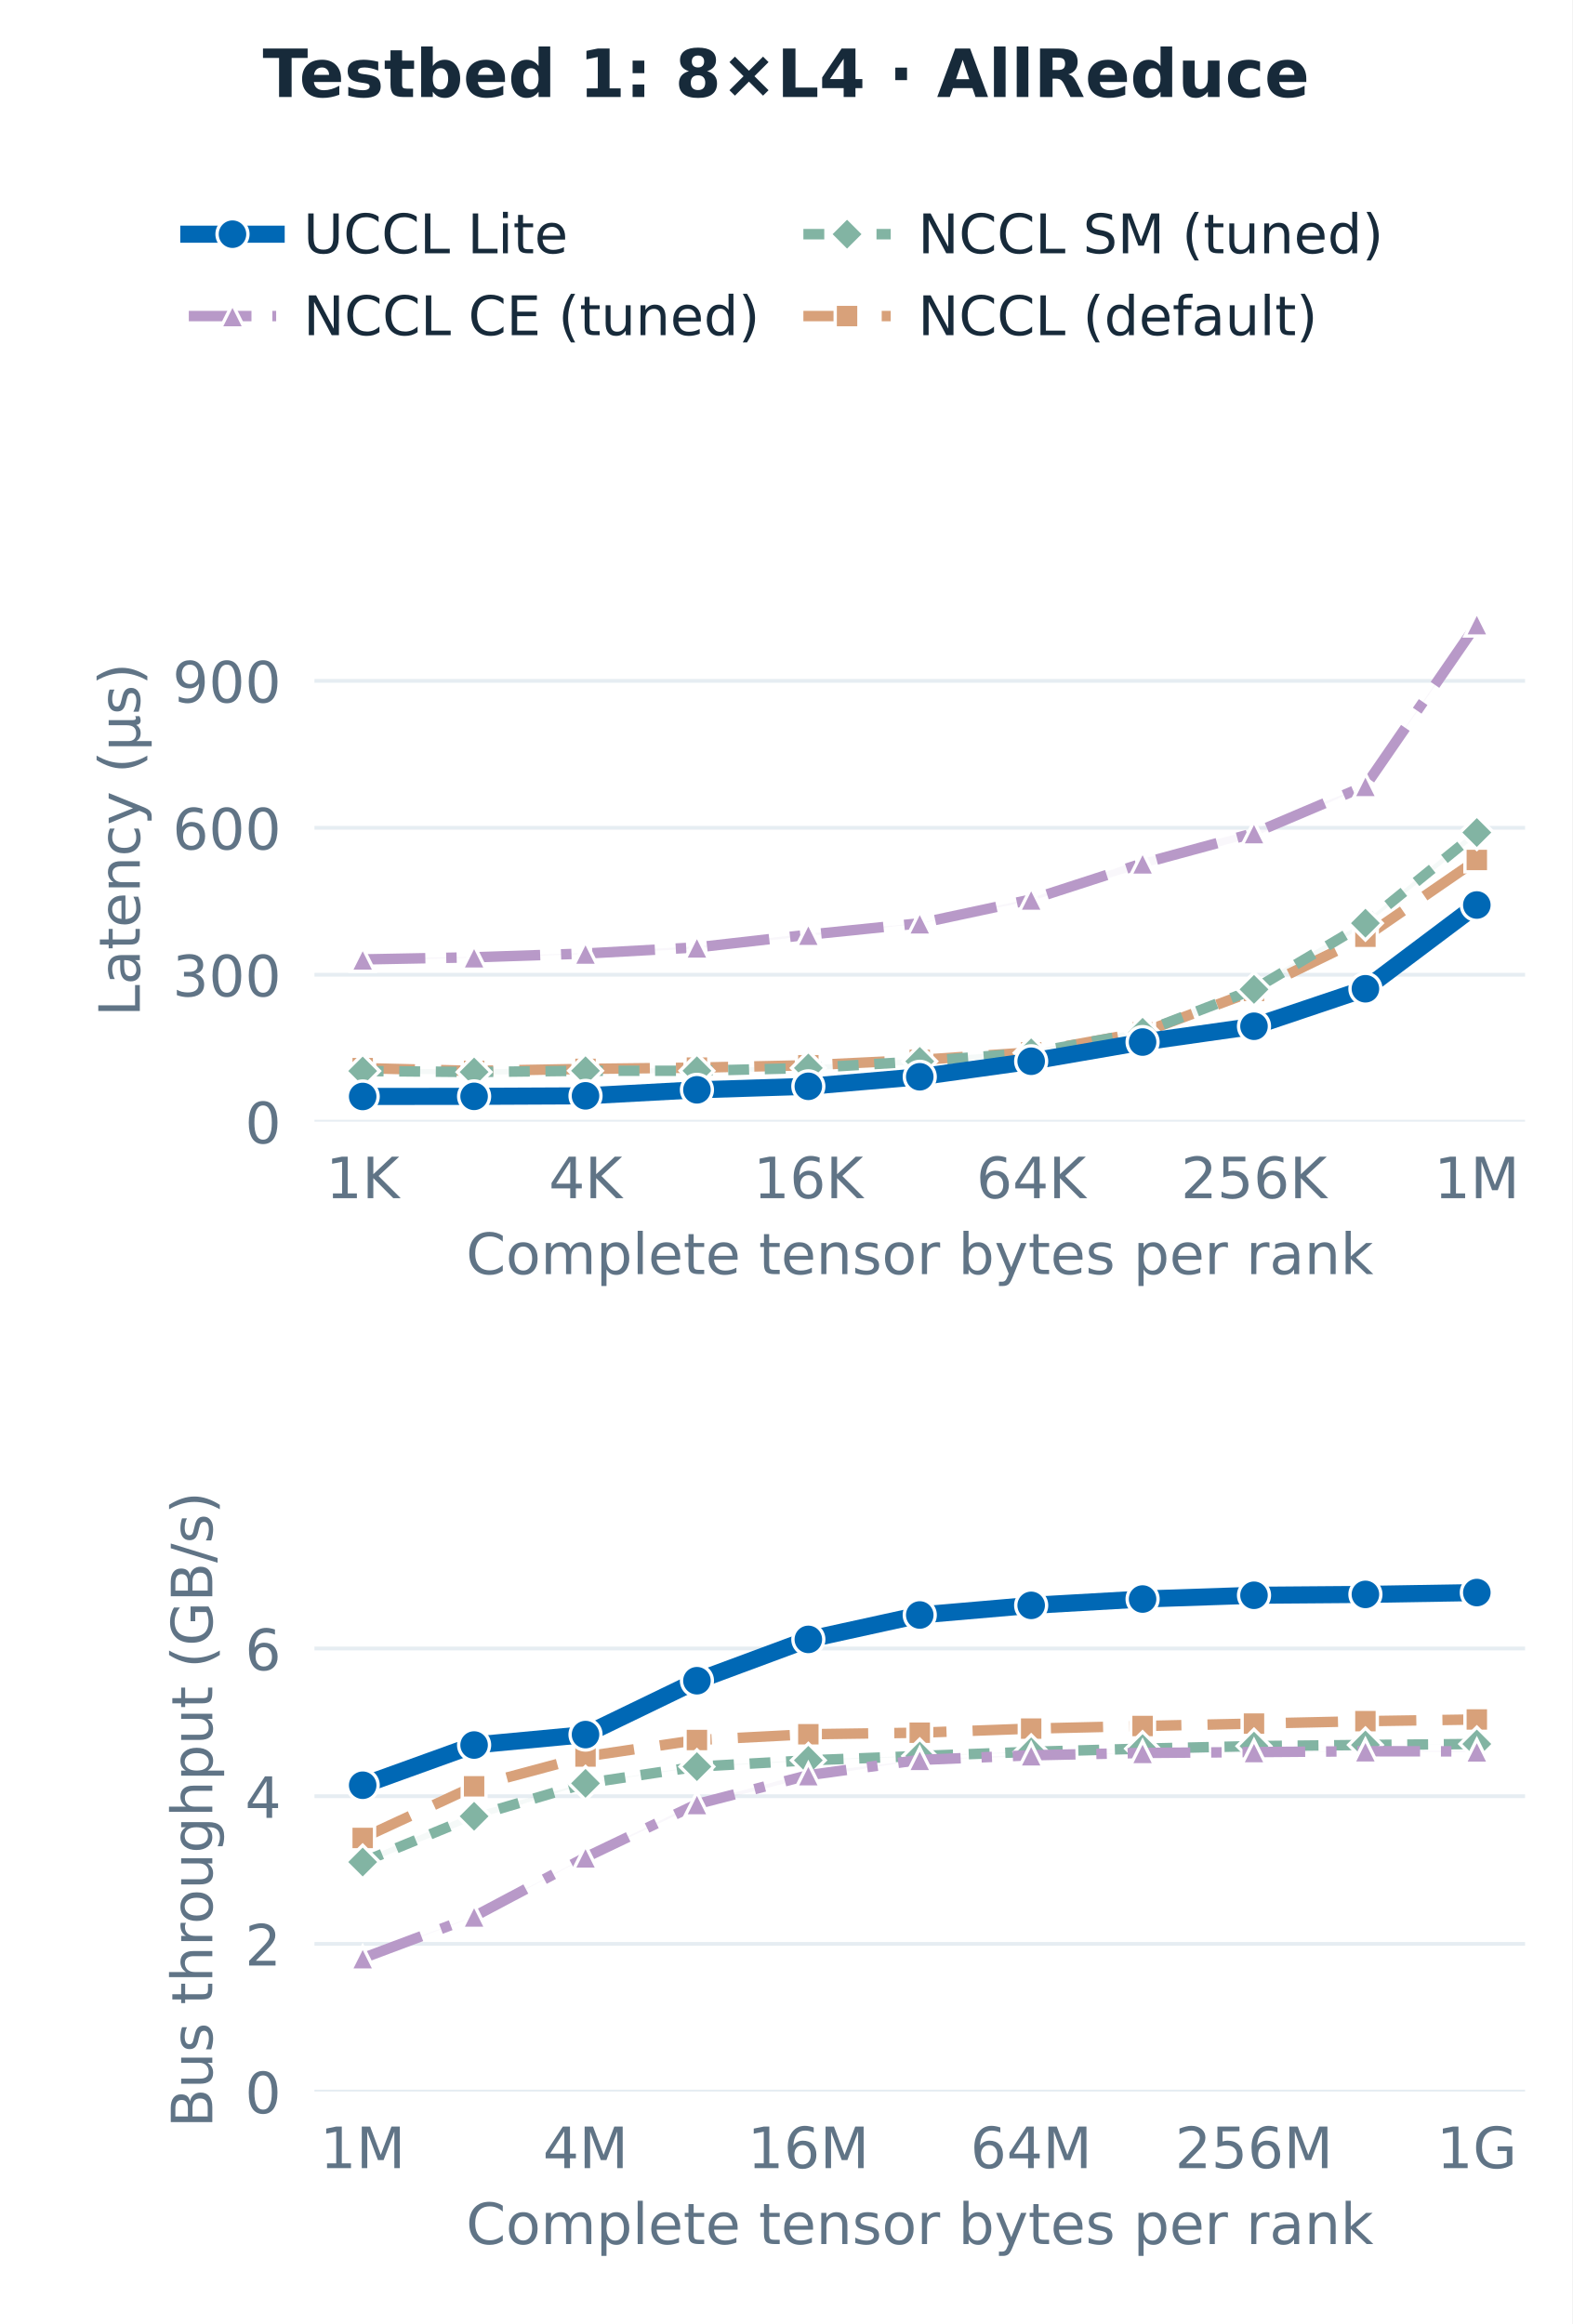
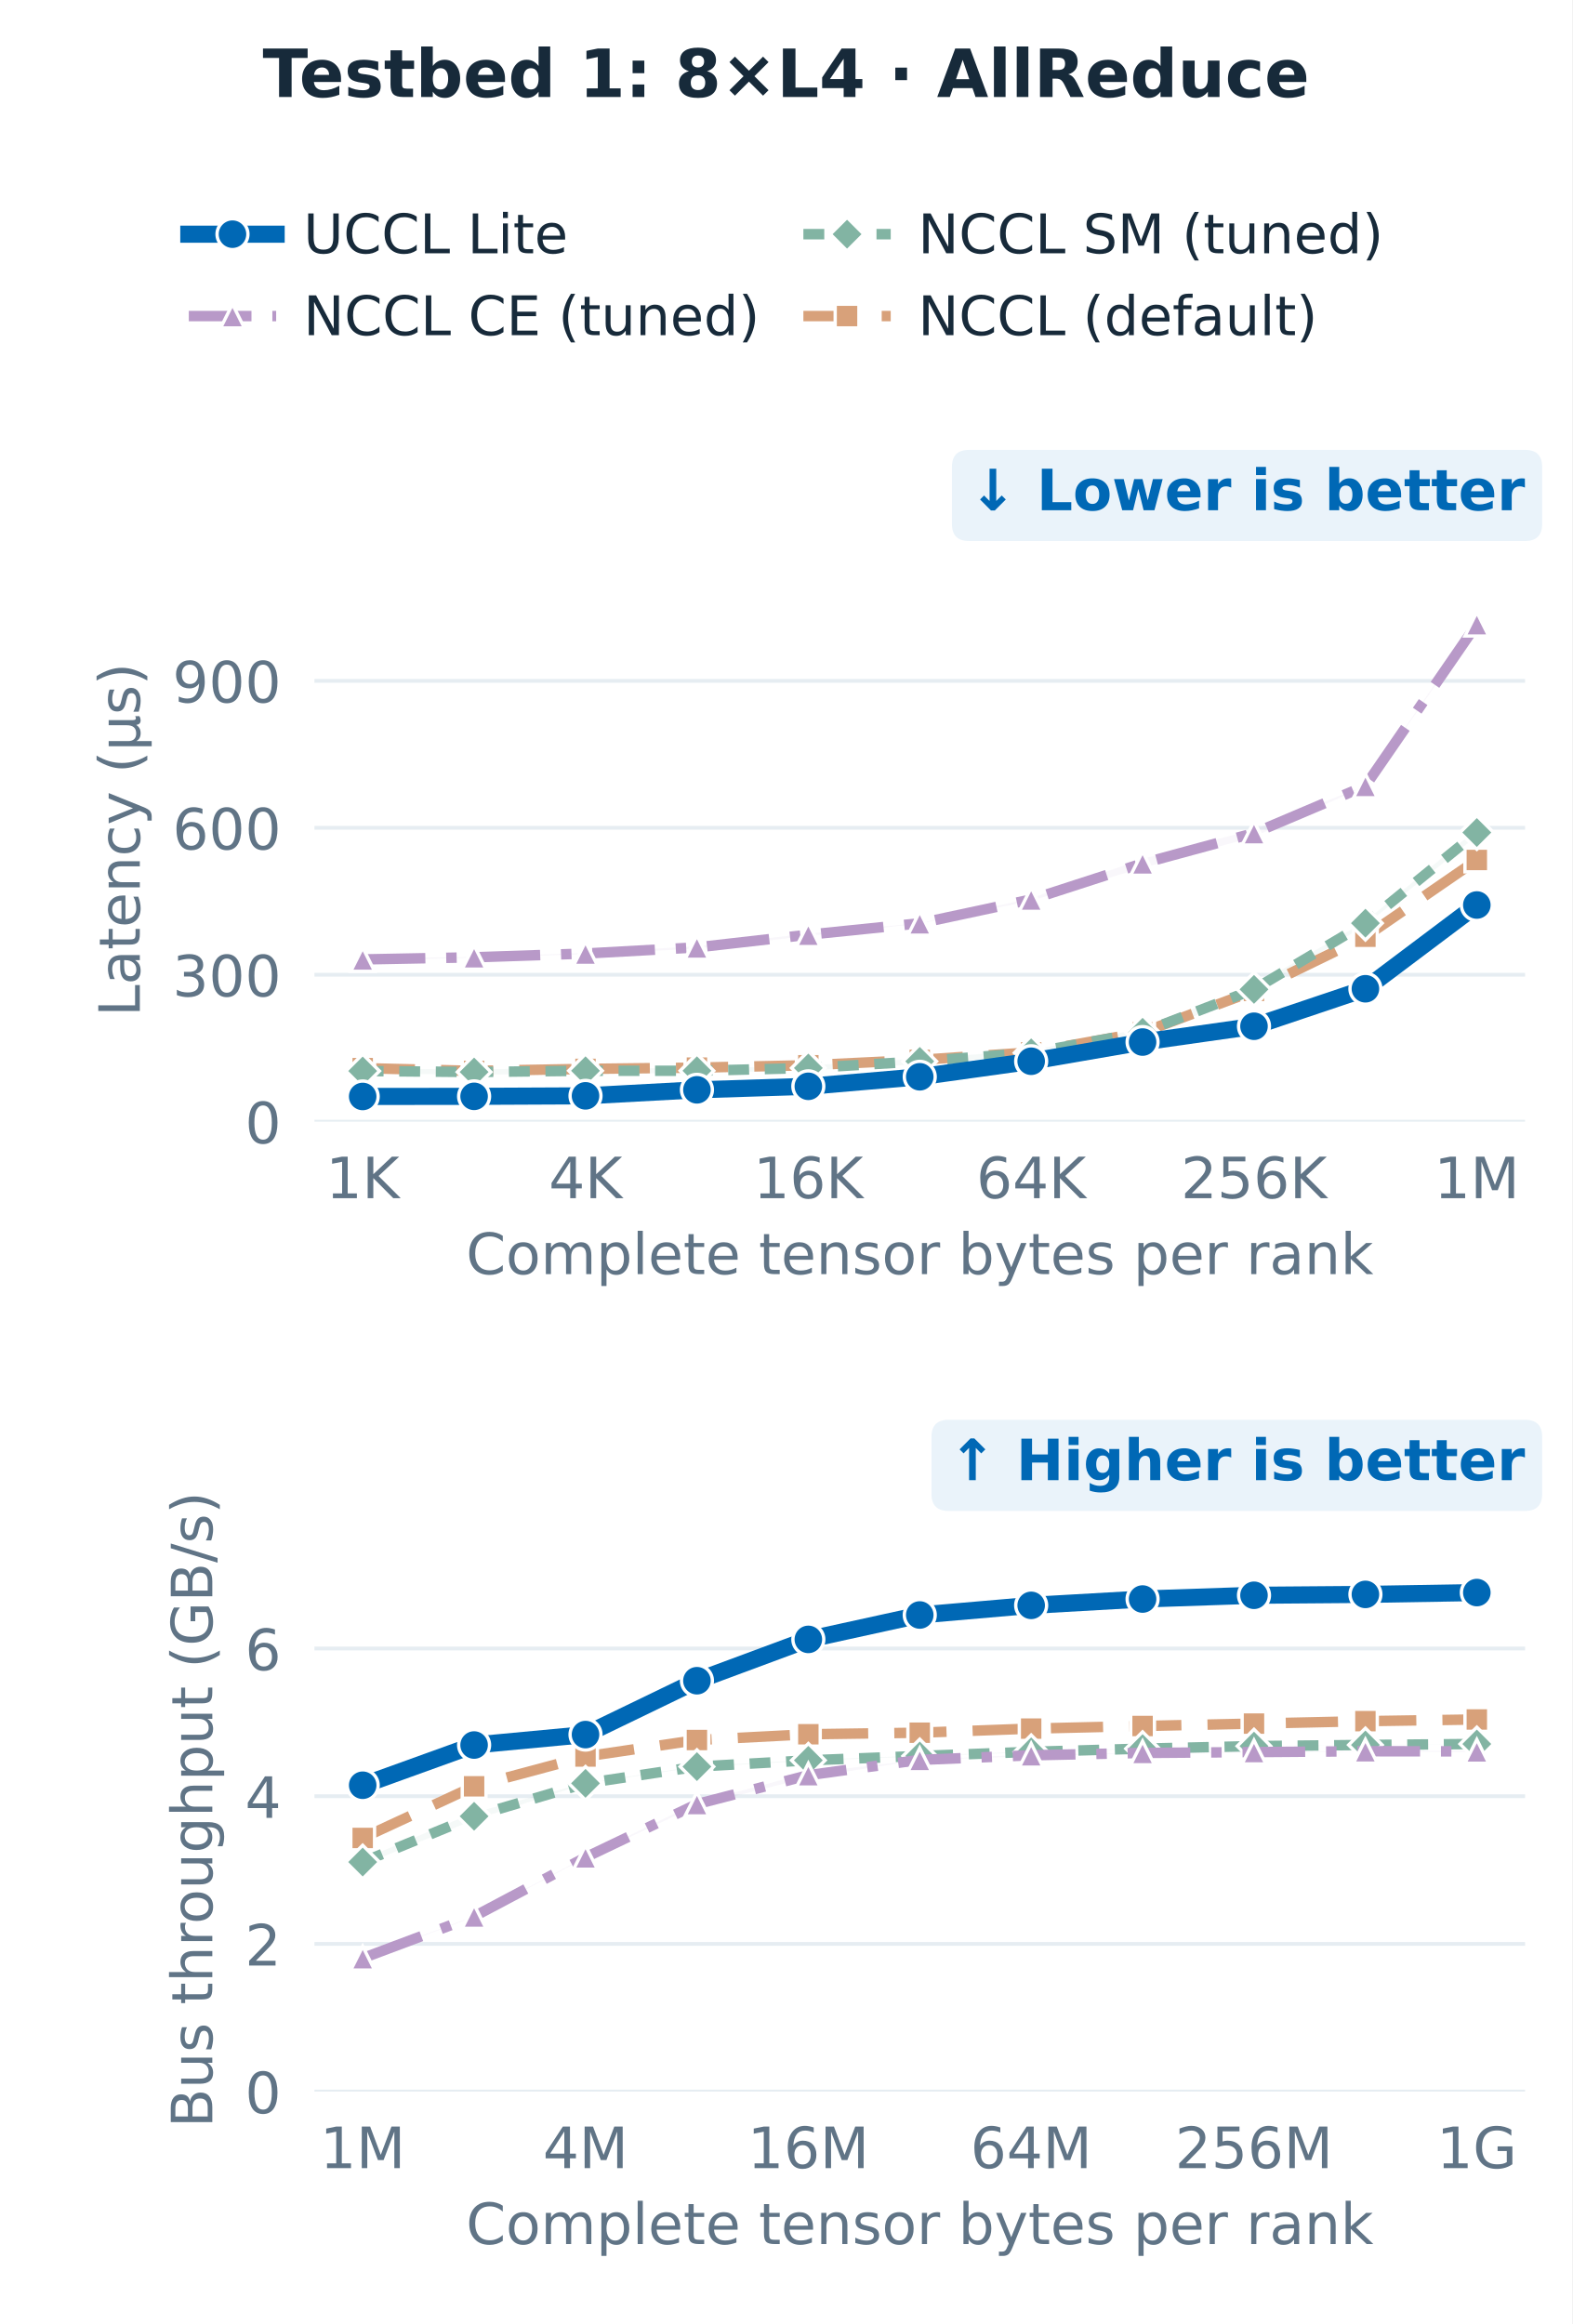
<svg xmlns="http://www.w3.org/2000/svg" xmlns:xlink="http://www.w3.org/1999/xlink" width="331.2pt" height="489.6pt" viewBox="0 0 331.2 489.6" version="1.1">
  <defs>
    <style type="text/css">*{stroke-linejoin: round; stroke-linecap: butt}</style>
  </defs>
  <g id="figure_1">
    <g id="patch_1">
      <path d="M 0 489.6 L 331.2 489.6 L 331.2 0 L 0 0 z " style="fill: #ffffff" />
    </g>
    <g id="axes_1">
      <g id="patch_2">
        <path d="M 66.24 236.304 L 321.264 236.304 L 321.264 117.504 L 66.24 117.504 z " style="fill: #ffffff" />
      </g>
      <g id="matplotlib.axis_1">
        <g id="xtick_1">
          <g id="line2d_1" />
          <g id="text_1">
            <text style="font-size: 12px; font-family: 'DejaVu Sans'; text-anchor: middle; fill: #607486" x="76.402" y="252.421" transform="rotate(-0 76.40159 252.4212)">1K</text>
          </g>
        </g>
        <g id="xtick_2">
          <g id="line2d_2" />
          <g id="text_2">
            <text style="font-size: 12px; font-family: 'DejaVu Sans'; text-anchor: middle; fill: #607486" x="123.342" y="252.421" transform="rotate(-0 123.3418 252.4212)">4K</text>
          </g>
        </g>
        <g id="xtick_3">
          <g id="line2d_3" />
          <g id="text_3">
            <text style="font-size: 12px; font-family: 'DejaVu Sans'; text-anchor: middle; fill: #607486" x="170.282" y="252.421" transform="rotate(-0 170.2819 252.4212)">16K</text>
          </g>
        </g>
        <g id="xtick_4">
          <g id="line2d_4" />
          <g id="text_4">
            <text style="font-size: 12px; font-family: 'DejaVu Sans'; text-anchor: middle; fill: #607486" x="217.222" y="252.421" transform="rotate(-0 217.2221 252.4212)">64K</text>
          </g>
        </g>
        <g id="xtick_5">
          <g id="line2d_5" />
          <g id="text_5">
            <text style="font-size: 12px; font-family: 'DejaVu Sans'; text-anchor: middle; fill: #607486" x="264.162" y="252.421" transform="rotate(-0 264.1622 252.4212)">256K</text>
          </g>
        </g>
        <g id="xtick_6">
          <g id="line2d_6" />
          <g id="text_6">
            <text style="font-size: 12px; font-family: 'DejaVu Sans'; text-anchor: middle; fill: #607486" x="311.102" y="252.421" transform="rotate(-0 311.1024 252.4212)">1M</text>
          </g>
        </g>
        <g id="text_7">
          <text style="font-size: 12px; font-family: 'DejaVu Sans'; text-anchor: middle; fill: #607486" x="193.752" y="268.422" transform="rotate(-0 193.752 268.4221)">Complete tensor bytes per rank</text>
        </g>
      </g>
      <g id="matplotlib.axis_2">
        <g id="ytick_1">
          <g id="line2d_7">
            <path d="M 66.24 236.304 L 321.264 236.304 " clip-path="url(#p69f9a40dbc)" style="fill: none; stroke: #e6edf2; stroke-width: 0.8; stroke-linecap: square" />
          </g>
          <g id="line2d_8" />
          <g id="text_8">
            <text style="font-size: 12px; font-family: 'DejaVu Sans'; text-anchor: end; fill: #607486" x="59.24" y="240.863" transform="rotate(-0 59.24 240.8626)">0</text>
          </g>
        </g>
        <g id="ytick_2">
          <g id="line2d_9">
            <path d="M 66.24 205.348 L 321.264 205.348 " clip-path="url(#p69f9a40dbc)" style="fill: none; stroke: #e6edf2; stroke-width: 0.8; stroke-linecap: square" />
          </g>
          <g id="line2d_10" />
          <g id="text_9">
            <text style="font-size: 12px; font-family: 'DejaVu Sans'; text-anchor: end; fill: #607486" x="59.24" y="209.906" transform="rotate(-0 59.24 209.9062)">300</text>
          </g>
        </g>
        <g id="ytick_3">
          <g id="line2d_11">
            <path d="M 66.24 174.391 L 321.264 174.391 " clip-path="url(#p69f9a40dbc)" style="fill: none; stroke: #e6edf2; stroke-width: 0.8; stroke-linecap: square" />
          </g>
          <g id="line2d_12" />
          <g id="text_10">
            <text style="font-size: 12px; font-family: 'DejaVu Sans'; text-anchor: end; fill: #607486" x="59.24" y="178.95" transform="rotate(-0 59.24 178.9499)">600</text>
          </g>
        </g>
        <g id="ytick_4">
          <g id="line2d_13">
            <path d="M 66.24 143.435 L 321.264 143.435 " clip-path="url(#p69f9a40dbc)" style="fill: none; stroke: #e6edf2; stroke-width: 0.8; stroke-linecap: square" />
          </g>
          <g id="line2d_14" />
          <g id="text_11">
            <text style="font-size: 12px; font-family: 'DejaVu Sans'; text-anchor: end; fill: #607486" x="59.24" y="147.994" transform="rotate(-0 59.24 147.9935)">900</text>
          </g>
        </g>
        <g id="text_12">
          <text style="font-size: 12px; font-family: 'DejaVu Sans'; text-anchor: middle; fill: #607486" x="29.452" y="176.904" transform="rotate(-90 29.45219 176.904)">Latency (µs)</text>
        </g>
      </g>
      <g id="FillBetweenPolyCollection_1">
        <defs>
          <path id="mac526d9af0" d="M 76.402 -264.496 L 76.402 -263.44 L 99.872 -263.228 L 123.342 -263.334 L 146.812 -263.597 L 170.282 -264.074 L 193.752 -265.395 L 217.222 -267.244 L 240.692 -271.312 L 264.162 -280.399 L 287.632 -294.716 L 311.102 -313.472 L 311.102 -314.951 L 311.102 -314.951 L 287.632 -295.509 L 264.162 -281.931 L 240.692 -272.95 L 217.222 -268.353 L 193.752 -266.608 L 170.282 -265.129 L 146.812 -264.444 L 123.342 -264.708 L 99.872 -264.285 L 76.402 -264.496 z " />
        </defs>
        <g clip-path="url(#p69f9a40dbc)">
          <use xlink:href="#mac526d9af0" x="0" y="489.6" style="fill: #82b4a3; fill-opacity: 0.08" />
        </g>
      </g>
      <g id="FillBetweenPolyCollection_2">
        <defs>
          <path id="m149d4a9849" d="M 76.402 -287.743 L 76.402 -287.214 L 99.872 -287.848 L 123.342 -288.588 L 146.812 -289.75 L 170.282 -292.445 L 193.752 -295.03 L 217.222 -299.841 L 240.692 -306.762 L 264.162 -313.313 L 287.632 -323.985 L 311.102 -357.798 L 311.102 -358.429 L 311.102 -358.429 L 287.632 -324.091 L 264.162 -314.845 L 240.692 -308.664 L 217.222 -300.369 L 193.752 -295.139 L 170.282 -292.92 L 146.812 -290.279 L 123.342 -288.852 L 99.872 -288.007 L 76.402 -287.743 z " />
        </defs>
        <g clip-path="url(#p69f9a40dbc)">
          <use xlink:href="#m149d4a9849" x="0" y="489.6" style="fill: #b899c8; fill-opacity: 0.08" />
        </g>
      </g>
      <g id="line2d_15">
        <path d="M 76.402 225.024 L 99.872 225.607 L 123.342 225.183 L 146.812 224.919 L 170.282 224.418 L 193.752 223.283 L 217.222 221.696 L 240.692 217.496 L 264.162 208.752 L 287.632 197.34 L 311.102 181.174 " clip-path="url(#p69f9a40dbc)" style="fill: none; stroke-dasharray: 11,5.5; stroke-dashoffset: 0; stroke: #d8a17a; stroke-width: 2.2" />
        <defs>
          <path id="m4c7a17d4e1" d="M -2.5 2.5 L 2.5 2.5 L 2.5 -2.5 L -2.5 -2.5 z " style="stroke: #ffffff; stroke-width: 0.7; stroke-linejoin: miter" />
        </defs>
        <g clip-path="url(#p69f9a40dbc)">
          <use xlink:href="#m4c7a17d4e1" x="76.402" y="225.024" style="fill: #d8a17a; stroke: #ffffff; stroke-width: 0.7; stroke-linejoin: miter" />
          <use xlink:href="#m4c7a17d4e1" x="99.872" y="225.607" style="fill: #d8a17a; stroke: #ffffff; stroke-width: 0.7; stroke-linejoin: miter" />
          <use xlink:href="#m4c7a17d4e1" x="123.342" y="225.183" style="fill: #d8a17a; stroke: #ffffff; stroke-width: 0.7; stroke-linejoin: miter" />
          <use xlink:href="#m4c7a17d4e1" x="146.812" y="224.919" style="fill: #d8a17a; stroke: #ffffff; stroke-width: 0.7; stroke-linejoin: miter" />
          <use xlink:href="#m4c7a17d4e1" x="170.282" y="224.418" style="fill: #d8a17a; stroke: #ffffff; stroke-width: 0.7; stroke-linejoin: miter" />
          <use xlink:href="#m4c7a17d4e1" x="193.752" y="223.283" style="fill: #d8a17a; stroke: #ffffff; stroke-width: 0.7; stroke-linejoin: miter" />
          <use xlink:href="#m4c7a17d4e1" x="217.222" y="221.696" style="fill: #d8a17a; stroke: #ffffff; stroke-width: 0.7; stroke-linejoin: miter" />
          <use xlink:href="#m4c7a17d4e1" x="240.692" y="217.496" style="fill: #d8a17a; stroke: #ffffff; stroke-width: 0.7; stroke-linejoin: miter" />
          <use xlink:href="#m4c7a17d4e1" x="264.162" y="208.752" style="fill: #d8a17a; stroke: #ffffff; stroke-width: 0.7; stroke-linejoin: miter" />
          <use xlink:href="#m4c7a17d4e1" x="287.632" y="197.34" style="fill: #d8a17a; stroke: #ffffff; stroke-width: 0.7; stroke-linejoin: miter" />
          <use xlink:href="#m4c7a17d4e1" x="311.102" y="181.174" style="fill: #d8a17a; stroke: #ffffff; stroke-width: 0.7; stroke-linejoin: miter" />
        </g>
      </g>
      <g id="line2d_16">
        <path d="M 76.402 225.632 L 99.872 225.843 L 123.342 225.579 L 146.812 225.58 L 170.282 224.999 L 193.752 223.599 L 217.222 221.802 L 240.692 217.469 L 264.162 208.435 L 287.632 194.487 L 311.102 175.388 " clip-path="url(#p69f9a40dbc)" style="fill: none; stroke-dasharray: 4.4,3.3; stroke-dashoffset: 0; stroke: #82b4a3; stroke-width: 2.2" />
        <defs>
          <path id="m127d683313" d="M -0 3.536 L 3.536 0 L 0 -3.536 L -3.536 -0 z " style="stroke: #ffffff; stroke-width: 0.7; stroke-linejoin: miter" />
        </defs>
        <g clip-path="url(#p69f9a40dbc)">
          <use xlink:href="#m127d683313" x="76.402" y="225.632" style="fill: #82b4a3; stroke: #ffffff; stroke-width: 0.7; stroke-linejoin: miter" />
          <use xlink:href="#m127d683313" x="99.872" y="225.843" style="fill: #82b4a3; stroke: #ffffff; stroke-width: 0.7; stroke-linejoin: miter" />
          <use xlink:href="#m127d683313" x="123.342" y="225.579" style="fill: #82b4a3; stroke: #ffffff; stroke-width: 0.7; stroke-linejoin: miter" />
          <use xlink:href="#m127d683313" x="146.812" y="225.58" style="fill: #82b4a3; stroke: #ffffff; stroke-width: 0.7; stroke-linejoin: miter" />
          <use xlink:href="#m127d683313" x="170.282" y="224.999" style="fill: #82b4a3; stroke: #ffffff; stroke-width: 0.7; stroke-linejoin: miter" />
          <use xlink:href="#m127d683313" x="193.752" y="223.599" style="fill: #82b4a3; stroke: #ffffff; stroke-width: 0.7; stroke-linejoin: miter" />
          <use xlink:href="#m127d683313" x="217.222" y="221.802" style="fill: #82b4a3; stroke: #ffffff; stroke-width: 0.7; stroke-linejoin: miter" />
          <use xlink:href="#m127d683313" x="240.692" y="217.469" style="fill: #82b4a3; stroke: #ffffff; stroke-width: 0.7; stroke-linejoin: miter" />
          <use xlink:href="#m127d683313" x="264.162" y="208.435" style="fill: #82b4a3; stroke: #ffffff; stroke-width: 0.7; stroke-linejoin: miter" />
          <use xlink:href="#m127d683313" x="287.632" y="194.487" style="fill: #82b4a3; stroke: #ffffff; stroke-width: 0.7; stroke-linejoin: miter" />
          <use xlink:href="#m127d683313" x="311.102" y="175.388" style="fill: #82b4a3; stroke: #ffffff; stroke-width: 0.7; stroke-linejoin: miter" />
        </g>
      </g>
      <g id="line2d_17">
        <path d="M 76.402 202.122 L 99.872 201.673 L 123.342 200.88 L 146.812 199.586 L 170.282 196.918 L 193.752 194.515 L 217.222 189.495 L 240.692 181.887 L 264.162 175.521 L 287.632 165.562 L 311.102 131.487 " clip-path="url(#p69f9a40dbc)" style="fill: none; stroke-dasharray: 13.2,4.4,2.2,4.4; stroke-dashoffset: 0; stroke: #b899c8; stroke-width: 2.2" />
        <defs>
          <path id="m6e725affe4" d="M 0 -2.5 L -2.5 2.5 L 2.5 2.5 z " style="stroke: #ffffff; stroke-width: 0.7; stroke-linejoin: miter" />
        </defs>
        <g clip-path="url(#p69f9a40dbc)">
          <use xlink:href="#m6e725affe4" x="76.402" y="202.122" style="fill: #b899c8; stroke: #ffffff; stroke-width: 0.7; stroke-linejoin: miter" />
          <use xlink:href="#m6e725affe4" x="99.872" y="201.673" style="fill: #b899c8; stroke: #ffffff; stroke-width: 0.7; stroke-linejoin: miter" />
          <use xlink:href="#m6e725affe4" x="123.342" y="200.88" style="fill: #b899c8; stroke: #ffffff; stroke-width: 0.7; stroke-linejoin: miter" />
          <use xlink:href="#m6e725affe4" x="146.812" y="199.586" style="fill: #b899c8; stroke: #ffffff; stroke-width: 0.7; stroke-linejoin: miter" />
          <use xlink:href="#m6e725affe4" x="170.282" y="196.918" style="fill: #b899c8; stroke: #ffffff; stroke-width: 0.7; stroke-linejoin: miter" />
          <use xlink:href="#m6e725affe4" x="193.752" y="194.515" style="fill: #b899c8; stroke: #ffffff; stroke-width: 0.7; stroke-linejoin: miter" />
          <use xlink:href="#m6e725affe4" x="217.222" y="189.495" style="fill: #b899c8; stroke: #ffffff; stroke-width: 0.7; stroke-linejoin: miter" />
          <use xlink:href="#m6e725affe4" x="240.692" y="181.887" style="fill: #b899c8; stroke: #ffffff; stroke-width: 0.7; stroke-linejoin: miter" />
          <use xlink:href="#m6e725affe4" x="264.162" y="175.521" style="fill: #b899c8; stroke: #ffffff; stroke-width: 0.7; stroke-linejoin: miter" />
          <use xlink:href="#m6e725affe4" x="287.632" y="165.562" style="fill: #b899c8; stroke: #ffffff; stroke-width: 0.7; stroke-linejoin: miter" />
          <use xlink:href="#m6e725affe4" x="311.102" y="131.487" style="fill: #b899c8; stroke: #ffffff; stroke-width: 0.7; stroke-linejoin: miter" />
        </g>
      </g>
+       <g id="text_13">
+         <g id="patch_3">
+           <path d="M 204.129 113.976 L 321.264 113.976 Q 324.864 113.976 324.864 110.376 L 324.864 98.375 Q 324.864 94.775 321.264 94.775 L 204.129 94.775 Q 200.529 94.775 200.529 98.375 L 200.529 110.376 Q 200.529 113.976 204.129 113.976 z " style="fill: #eaf3fa" />
+         </g>
+         <text style="font-weight: 700; font-size: 12px; font-family: 'DejaVu Sans'; text-anchor: end; fill: #0068b5" x="321.264" y="107.493" transform="rotate(-0 321.264 107.4932)">↓ Lower is better</text>
+       </g>
      <g id="line2d_18">
        <path d="M 76.402 230.994 L 99.872 230.968 L 123.342 230.862 L 146.812 229.594 L 170.282 228.855 L 193.752 226.847 L 217.222 223.574 L 240.692 219.53 L 264.162 216.201 L 287.632 208.303 L 311.102 190.659 " clip-path="url(#p69f9a40dbc)" style="fill: none; stroke: #0068b5; stroke-width: 3.6; stroke-linecap: square" />
        <defs>
          <path id="me5beb2e30b" d="M 0 3.25 C 0.862 3.25 1.689 2.908 2.298 2.298 C 2.908 1.689 3.25 0.862 3.25 0 C 3.25 -0.862 2.908 -1.689 2.298 -2.298 C 1.689 -2.908 0.862 -3.25 0 -3.25 C -0.862 -3.25 -1.689 -2.908 -2.298 -2.298 C -2.908 -1.689 -3.25 -0.862 -3.25 0 C -3.25 0.862 -2.908 1.689 -2.298 2.298 C -1.689 2.908 -0.862 3.25 0 3.25 z " style="stroke: #ffffff; stroke-width: 0.7" />
        </defs>
        <g clip-path="url(#p69f9a40dbc)">
          <use xlink:href="#me5beb2e30b" x="76.402" y="230.994" style="fill: #0068b5; stroke: #ffffff; stroke-width: 0.7" />
          <use xlink:href="#me5beb2e30b" x="99.872" y="230.968" style="fill: #0068b5; stroke: #ffffff; stroke-width: 0.7" />
          <use xlink:href="#me5beb2e30b" x="123.342" y="230.862" style="fill: #0068b5; stroke: #ffffff; stroke-width: 0.7" />
          <use xlink:href="#me5beb2e30b" x="146.812" y="229.594" style="fill: #0068b5; stroke: #ffffff; stroke-width: 0.7" />
          <use xlink:href="#me5beb2e30b" x="170.282" y="228.855" style="fill: #0068b5; stroke: #ffffff; stroke-width: 0.7" />
          <use xlink:href="#me5beb2e30b" x="193.752" y="226.847" style="fill: #0068b5; stroke: #ffffff; stroke-width: 0.7" />
          <use xlink:href="#me5beb2e30b" x="217.222" y="223.574" style="fill: #0068b5; stroke: #ffffff; stroke-width: 0.7" />
          <use xlink:href="#me5beb2e30b" x="240.692" y="219.53" style="fill: #0068b5; stroke: #ffffff; stroke-width: 0.7" />
          <use xlink:href="#me5beb2e30b" x="264.162" y="216.201" style="fill: #0068b5; stroke: #ffffff; stroke-width: 0.7" />
          <use xlink:href="#me5beb2e30b" x="287.632" y="208.303" style="fill: #0068b5; stroke: #ffffff; stroke-width: 0.7" />
          <use xlink:href="#me5beb2e30b" x="311.102" y="190.659" style="fill: #0068b5; stroke: #ffffff; stroke-width: 0.7" />
        </g>
      </g>
    </g>
    <g id="axes_2">
-       <g id="patch_3">
+       <g id="patch_4">
        <path d="M 66.24 440.64 L 321.264 440.64 L 321.264 321.84 L 66.24 321.84 z " style="fill: #ffffff" />
      </g>
      <g id="matplotlib.axis_3">
        <g id="xtick_7">
          <g id="line2d_19" />
-           <g id="text_13">
+           <g id="text_14">
            <text style="font-size: 12px; font-family: 'DejaVu Sans'; text-anchor: middle; fill: #607486" x="76.402" y="456.757" transform="rotate(-0 76.40159 456.7572)">1M</text>
          </g>
        </g>
        <g id="xtick_8">
          <g id="line2d_20" />
-           <g id="text_14">
+           <g id="text_15">
            <text style="font-size: 12px; font-family: 'DejaVu Sans'; text-anchor: middle; fill: #607486" x="123.342" y="456.757" transform="rotate(-0 123.3418 456.7572)">4M</text>
          </g>
        </g>
        <g id="xtick_9">
          <g id="line2d_21" />
-           <g id="text_15">
+           <g id="text_16">
            <text style="font-size: 12px; font-family: 'DejaVu Sans'; text-anchor: middle; fill: #607486" x="170.282" y="456.757" transform="rotate(-0 170.2819 456.7572)">16M</text>
          </g>
        </g>
        <g id="xtick_10">
          <g id="line2d_22" />
-           <g id="text_16">
+           <g id="text_17">
            <text style="font-size: 12px; font-family: 'DejaVu Sans'; text-anchor: middle; fill: #607486" x="217.222" y="456.757" transform="rotate(-0 217.2221 456.7572)">64M</text>
          </g>
        </g>
        <g id="xtick_11">
          <g id="line2d_23" />
-           <g id="text_17">
+           <g id="text_18">
            <text style="font-size: 12px; font-family: 'DejaVu Sans'; text-anchor: middle; fill: #607486" x="264.162" y="456.757" transform="rotate(-0 264.1622 456.7572)">256M</text>
          </g>
        </g>
        <g id="xtick_12">
          <g id="line2d_24" />
-           <g id="text_18">
+           <g id="text_19">
            <text style="font-size: 12px; font-family: 'DejaVu Sans'; text-anchor: middle; fill: #607486" x="311.102" y="456.757" transform="rotate(-0 311.1024 456.7572)">1G</text>
          </g>
        </g>
-         <g id="text_19">
+         <g id="text_20">
          <text style="font-size: 12px; font-family: 'DejaVu Sans'; text-anchor: middle; fill: #607486" x="193.752" y="472.758" transform="rotate(-0 193.752 472.7581)">Complete tensor bytes per rank</text>
        </g>
      </g>
      <g id="matplotlib.axis_4">
        <g id="ytick_5">
          <g id="line2d_25">
            <path d="M 66.24 440.64 L 321.264 440.64 " clip-path="url(#p44dcc93f7a)" style="fill: none; stroke: #e6edf2; stroke-width: 0.8; stroke-linecap: square" />
          </g>
          <g id="line2d_26" />
-           <g id="text_20">
+           <g id="text_21">
            <text style="font-size: 12px; font-family: 'DejaVu Sans'; text-anchor: end; fill: #607486" x="59.24" y="445.199" transform="rotate(-0 59.24 445.1986)">0</text>
          </g>
        </g>
        <g id="ytick_6">
          <g id="line2d_27">
            <path d="M 66.24 409.524 L 321.264 409.524 " clip-path="url(#p44dcc93f7a)" style="fill: none; stroke: #e6edf2; stroke-width: 0.8; stroke-linecap: square" />
          </g>
          <g id="line2d_28" />
-           <g id="text_21">
+           <g id="text_22">
            <text style="font-size: 12px; font-family: 'DejaVu Sans'; text-anchor: end; fill: #607486" x="59.24" y="414.082" transform="rotate(-0 59.24 414.0822)">2</text>
          </g>
        </g>
        <g id="ytick_7">
          <g id="line2d_29">
            <path d="M 66.24 378.407 L 321.264 378.407 " clip-path="url(#p44dcc93f7a)" style="fill: none; stroke: #e6edf2; stroke-width: 0.8; stroke-linecap: square" />
          </g>
          <g id="line2d_30" />
-           <g id="text_22">
+           <g id="text_23">
            <text style="font-size: 12px; font-family: 'DejaVu Sans'; text-anchor: end; fill: #607486" x="59.24" y="382.966" transform="rotate(-0 59.24 382.9658)">4</text>
          </g>
        </g>
        <g id="ytick_8">
          <g id="line2d_31">
            <path d="M 66.24 347.291 L 321.264 347.291 " clip-path="url(#p44dcc93f7a)" style="fill: none; stroke: #e6edf2; stroke-width: 0.8; stroke-linecap: square" />
          </g>
          <g id="line2d_32" />
-           <g id="text_23">
+           <g id="text_24">
            <text style="font-size: 12px; font-family: 'DejaVu Sans'; text-anchor: end; fill: #607486" x="59.24" y="351.849" transform="rotate(-0 59.24 351.8494)">6</text>
          </g>
        </g>
-         <g id="text_24">
+         <g id="text_25">
          <text style="font-size: 12px; font-family: 'DejaVu Sans'; text-anchor: middle; fill: #607486" x="44.722" y="381.24" transform="rotate(-90 44.72219 381.24)">Bus throughput (GB/s)</text>
        </g>
      </g>
      <g id="FillBetweenPolyCollection_3">
        <defs>
          <path id="m81ad3f996d" d="M 76.402 -97.916 L 76.402 -96.741 L 99.872 -106.209 L 123.342 -113.817 L 146.812 -117.336 L 170.282 -118.644 L 193.752 -119.593 L 217.222 -120.461 L 240.692 -121.18 L 264.162 -121.737 L 287.632 -121.975 L 311.102 -122.168 L 311.102 -122.217 L 311.102 -122.217 L 287.632 -122.003 L 264.162 -121.753 L 240.692 -121.245 L 217.222 -120.623 L 193.752 -119.742 L 170.282 -118.852 L 146.812 -117.515 L 123.342 -113.987 L 99.872 -107.748 L 76.402 -97.916 z " />
        </defs>
        <g clip-path="url(#p44dcc93f7a)">
          <use xlink:href="#m81ad3f996d" x="0" y="489.6" style="fill: #82b4a3; fill-opacity: 0.08" />
        </g>
      </g>
      <g id="FillBetweenPolyCollection_4">
        <defs>
          <path id="m9e39a37973" d="M 76.402 -77.15 L 76.402 -76.981 L 99.872 -85.766 L 123.342 -98.208 L 146.812 -109.209 L 170.282 -115.13 L 193.752 -118.816 L 217.222 -119.63 L 240.692 -120.276 L 264.162 -120.373 L 287.632 -120.628 L 311.102 -120.458 L 311.102 -120.81 L 311.102 -120.81 L 287.632 -120.7 L 264.162 -120.597 L 240.692 -120.329 L 217.222 -119.994 L 193.752 -118.866 L 170.282 -116.111 L 146.812 -109.859 L 123.342 -98.404 L 99.872 -85.949 L 76.402 -77.15 z " />
        </defs>
        <g clip-path="url(#p44dcc93f7a)">
          <use xlink:href="#m9e39a37973" x="0" y="489.6" style="fill: #b899c8; fill-opacity: 0.08" />
        </g>
      </g>
      <g id="line2d_33">
        <path d="M 76.402 387.204 L 99.872 376.326 L 123.342 370.046 L 146.812 366.57 L 170.282 365.358 L 193.752 365.031 L 217.222 364.168 L 240.692 363.618 L 264.162 363.113 L 287.632 362.598 L 311.102 362.242 " clip-path="url(#p44dcc93f7a)" style="fill: none; stroke-dasharray: 11,5.5; stroke-dashoffset: 0; stroke: #d8a17a; stroke-width: 2.2" />
        <g clip-path="url(#p44dcc93f7a)">
          <use xlink:href="#m4c7a17d4e1" x="76.402" y="387.204" style="fill: #d8a17a; stroke: #ffffff; stroke-width: 0.7; stroke-linejoin: miter" />
          <use xlink:href="#m4c7a17d4e1" x="99.872" y="376.326" style="fill: #d8a17a; stroke: #ffffff; stroke-width: 0.7; stroke-linejoin: miter" />
          <use xlink:href="#m4c7a17d4e1" x="123.342" y="370.046" style="fill: #d8a17a; stroke: #ffffff; stroke-width: 0.7; stroke-linejoin: miter" />
          <use xlink:href="#m4c7a17d4e1" x="146.812" y="366.57" style="fill: #d8a17a; stroke: #ffffff; stroke-width: 0.7; stroke-linejoin: miter" />
          <use xlink:href="#m4c7a17d4e1" x="170.282" y="365.358" style="fill: #d8a17a; stroke: #ffffff; stroke-width: 0.7; stroke-linejoin: miter" />
          <use xlink:href="#m4c7a17d4e1" x="193.752" y="365.031" style="fill: #d8a17a; stroke: #ffffff; stroke-width: 0.7; stroke-linejoin: miter" />
          <use xlink:href="#m4c7a17d4e1" x="217.222" y="364.168" style="fill: #d8a17a; stroke: #ffffff; stroke-width: 0.7; stroke-linejoin: miter" />
          <use xlink:href="#m4c7a17d4e1" x="240.692" y="363.618" style="fill: #d8a17a; stroke: #ffffff; stroke-width: 0.7; stroke-linejoin: miter" />
          <use xlink:href="#m4c7a17d4e1" x="264.162" y="363.113" style="fill: #d8a17a; stroke: #ffffff; stroke-width: 0.7; stroke-linejoin: miter" />
          <use xlink:href="#m4c7a17d4e1" x="287.632" y="362.598" style="fill: #d8a17a; stroke: #ffffff; stroke-width: 0.7; stroke-linejoin: miter" />
          <use xlink:href="#m4c7a17d4e1" x="311.102" y="362.242" style="fill: #d8a17a; stroke: #ffffff; stroke-width: 0.7; stroke-linejoin: miter" />
        </g>
      </g>
      <g id="line2d_34">
        <path d="M 76.402 392.279 L 99.872 382.632 L 123.342 375.698 L 146.812 372.175 L 170.282 370.852 L 193.752 369.933 L 217.222 369.058 L 240.692 368.387 L 264.162 367.855 L 287.632 367.611 L 311.102 367.408 " clip-path="url(#p44dcc93f7a)" style="fill: none; stroke-dasharray: 4.4,3.3; stroke-dashoffset: 0; stroke: #82b4a3; stroke-width: 2.2" />
        <g clip-path="url(#p44dcc93f7a)">
          <use xlink:href="#m127d683313" x="76.402" y="392.279" style="fill: #82b4a3; stroke: #ffffff; stroke-width: 0.7; stroke-linejoin: miter" />
          <use xlink:href="#m127d683313" x="99.872" y="382.632" style="fill: #82b4a3; stroke: #ffffff; stroke-width: 0.7; stroke-linejoin: miter" />
          <use xlink:href="#m127d683313" x="123.342" y="375.698" style="fill: #82b4a3; stroke: #ffffff; stroke-width: 0.7; stroke-linejoin: miter" />
          <use xlink:href="#m127d683313" x="146.812" y="372.175" style="fill: #82b4a3; stroke: #ffffff; stroke-width: 0.7; stroke-linejoin: miter" />
          <use xlink:href="#m127d683313" x="170.282" y="370.852" style="fill: #82b4a3; stroke: #ffffff; stroke-width: 0.7; stroke-linejoin: miter" />
          <use xlink:href="#m127d683313" x="193.752" y="369.933" style="fill: #82b4a3; stroke: #ffffff; stroke-width: 0.7; stroke-linejoin: miter" />
          <use xlink:href="#m127d683313" x="217.222" y="369.058" style="fill: #82b4a3; stroke: #ffffff; stroke-width: 0.7; stroke-linejoin: miter" />
          <use xlink:href="#m127d683313" x="240.692" y="368.387" style="fill: #82b4a3; stroke: #ffffff; stroke-width: 0.7; stroke-linejoin: miter" />
          <use xlink:href="#m127d683313" x="264.162" y="367.855" style="fill: #82b4a3; stroke: #ffffff; stroke-width: 0.7; stroke-linejoin: miter" />
          <use xlink:href="#m127d683313" x="287.632" y="367.611" style="fill: #82b4a3; stroke: #ffffff; stroke-width: 0.7; stroke-linejoin: miter" />
          <use xlink:href="#m127d683313" x="311.102" y="367.408" style="fill: #82b4a3; stroke: #ffffff; stroke-width: 0.7; stroke-linejoin: miter" />
        </g>
      </g>
      <g id="line2d_35">
        <path d="M 76.402 412.534 L 99.872 403.743 L 123.342 391.294 L 146.812 380.068 L 170.282 373.983 L 193.752 370.759 L 217.222 369.789 L 240.692 369.297 L 264.162 369.115 L 287.632 368.936 L 311.102 368.966 " clip-path="url(#p44dcc93f7a)" style="fill: none; stroke-dasharray: 13.2,4.4,2.2,4.4; stroke-dashoffset: 0; stroke: #b899c8; stroke-width: 2.2" />
        <g clip-path="url(#p44dcc93f7a)">
          <use xlink:href="#m6e725affe4" x="76.402" y="412.534" style="fill: #b899c8; stroke: #ffffff; stroke-width: 0.7; stroke-linejoin: miter" />
          <use xlink:href="#m6e725affe4" x="99.872" y="403.743" style="fill: #b899c8; stroke: #ffffff; stroke-width: 0.7; stroke-linejoin: miter" />
          <use xlink:href="#m6e725affe4" x="123.342" y="391.294" style="fill: #b899c8; stroke: #ffffff; stroke-width: 0.7; stroke-linejoin: miter" />
          <use xlink:href="#m6e725affe4" x="146.812" y="380.068" style="fill: #b899c8; stroke: #ffffff; stroke-width: 0.7; stroke-linejoin: miter" />
          <use xlink:href="#m6e725affe4" x="170.282" y="373.983" style="fill: #b899c8; stroke: #ffffff; stroke-width: 0.7; stroke-linejoin: miter" />
          <use xlink:href="#m6e725affe4" x="193.752" y="370.759" style="fill: #b899c8; stroke: #ffffff; stroke-width: 0.7; stroke-linejoin: miter" />
          <use xlink:href="#m6e725affe4" x="217.222" y="369.789" style="fill: #b899c8; stroke: #ffffff; stroke-width: 0.7; stroke-linejoin: miter" />
          <use xlink:href="#m6e725affe4" x="240.692" y="369.297" style="fill: #b899c8; stroke: #ffffff; stroke-width: 0.7; stroke-linejoin: miter" />
          <use xlink:href="#m6e725affe4" x="264.162" y="369.115" style="fill: #b899c8; stroke: #ffffff; stroke-width: 0.7; stroke-linejoin: miter" />
          <use xlink:href="#m6e725affe4" x="287.632" y="368.936" style="fill: #b899c8; stroke: #ffffff; stroke-width: 0.7; stroke-linejoin: miter" />
          <use xlink:href="#m6e725affe4" x="311.102" y="368.966" style="fill: #b899c8; stroke: #ffffff; stroke-width: 0.7; stroke-linejoin: miter" />
        </g>
      </g>
+       <g id="text_26">
+         <g id="patch_5">
+           <path d="M 199.818 318.312 L 321.264 318.312 Q 324.864 318.312 324.864 314.712 L 324.864 302.711 Q 324.864 299.111 321.264 299.111 L 199.818 299.111 Q 196.218 299.111 196.218 302.711 L 196.218 314.712 Q 196.218 318.312 199.818 318.312 z " style="fill: #eaf3fa" />
+         </g>
+         <text style="font-weight: 700; font-size: 12px; font-family: 'DejaVu Sans'; text-anchor: end; fill: #0068b5" x="321.264" y="311.829" transform="rotate(-0 321.264 311.8292)">↑ Higher is better</text>
+       </g>
      <g id="line2d_36">
        <path d="M 76.402 376.099 L 99.872 367.629 L 123.342 365.428 L 146.812 354.08 L 170.282 345.374 L 193.752 340.235 L 217.222 338.204 L 240.692 336.87 L 264.162 336.079 L 287.632 335.896 L 311.102 335.507 " clip-path="url(#p44dcc93f7a)" style="fill: none; stroke: #0068b5; stroke-width: 3.6; stroke-linecap: square" />
        <g clip-path="url(#p44dcc93f7a)">
          <use xlink:href="#me5beb2e30b" x="76.402" y="376.099" style="fill: #0068b5; stroke: #ffffff; stroke-width: 0.7" />
          <use xlink:href="#me5beb2e30b" x="99.872" y="367.629" style="fill: #0068b5; stroke: #ffffff; stroke-width: 0.7" />
          <use xlink:href="#me5beb2e30b" x="123.342" y="365.428" style="fill: #0068b5; stroke: #ffffff; stroke-width: 0.7" />
          <use xlink:href="#me5beb2e30b" x="146.812" y="354.08" style="fill: #0068b5; stroke: #ffffff; stroke-width: 0.7" />
          <use xlink:href="#me5beb2e30b" x="170.282" y="345.374" style="fill: #0068b5; stroke: #ffffff; stroke-width: 0.7" />
          <use xlink:href="#me5beb2e30b" x="193.752" y="340.235" style="fill: #0068b5; stroke: #ffffff; stroke-width: 0.7" />
          <use xlink:href="#me5beb2e30b" x="217.222" y="338.204" style="fill: #0068b5; stroke: #ffffff; stroke-width: 0.7" />
          <use xlink:href="#me5beb2e30b" x="240.692" y="336.87" style="fill: #0068b5; stroke: #ffffff; stroke-width: 0.7" />
          <use xlink:href="#me5beb2e30b" x="264.162" y="336.079" style="fill: #0068b5; stroke: #ffffff; stroke-width: 0.7" />
          <use xlink:href="#me5beb2e30b" x="287.632" y="335.896" style="fill: #0068b5; stroke: #ffffff; stroke-width: 0.7" />
          <use xlink:href="#me5beb2e30b" x="311.102" y="335.507" style="fill: #0068b5; stroke: #ffffff; stroke-width: 0.7" />
        </g>
      </g>
    </g>
-     <g id="text_25">
+     <g id="text_27">
      <text style="font-weight: 700; font-size: 14px; font-family: 'DejaVu Sans'; text-anchor: middle; fill: #172a3a" x="165.6" y="20.43" transform="rotate(-0 165.6 20.42981)">Testbed 1: 8×L4 · AllReduce</text>
    </g>
    <g id="legend_1">
      <g id="line2d_37">
        <path d="M 39.774 49.335 L 48.974 49.335 L 58.174 49.335 " style="fill: none; stroke: #0068b5; stroke-width: 3.6; stroke-linecap: square" />
        <g>
          <use xlink:href="#me5beb2e30b" x="48.974" y="49.335" style="fill: #0068b5; stroke: #ffffff; stroke-width: 0.7" />
        </g>
      </g>
-       <g id="text_26">
+       <g id="text_28">
        <text style="font-size: 11.5px; font-family: 'DejaVu Sans'; text-anchor: start; fill: #172a3a" x="63.924" y="53.36" transform="rotate(-0 63.92383 53.3602)">UCCL Lite</text>
      </g>
      <g id="line2d_38">
        <path d="M 39.774 66.586 L 48.974 66.586 L 58.174 66.586 " style="fill: none; stroke-dasharray: 13.2,4.4,2.2,4.4; stroke-dashoffset: 0; stroke: #b899c8; stroke-width: 2.2" />
        <g>
          <use xlink:href="#m6e725affe4" x="48.974" y="66.586" style="fill: #b899c8; stroke: #ffffff; stroke-width: 0.7; stroke-linejoin: miter" />
        </g>
      </g>
-       <g id="text_27">
+       <g id="text_29">
        <text style="font-size: 11.5px; font-family: 'DejaVu Sans'; text-anchor: start; fill: #172a3a" x="63.924" y="70.611" transform="rotate(-0 63.92383 70.6111)">NCCL CE (tuned)</text>
      </g>
      <g id="line2d_39">
        <path d="M 169.237 49.335 L 178.437 49.335 L 187.637 49.335 " style="fill: none; stroke-dasharray: 4.4,3.3; stroke-dashoffset: 0; stroke: #82b4a3; stroke-width: 2.2" />
        <g>
          <use xlink:href="#m127d683313" x="178.437" y="49.335" style="fill: #82b4a3; stroke: #ffffff; stroke-width: 0.7; stroke-linejoin: miter" />
        </g>
      </g>
-       <g id="text_28">
+       <g id="text_30">
        <text style="font-size: 11.5px; font-family: 'DejaVu Sans'; text-anchor: start; fill: #172a3a" x="193.387" y="53.36" transform="rotate(-0 193.3869 53.3602)">NCCL SM (tuned)</text>
      </g>
      <g id="line2d_40">
        <path d="M 169.237 66.586 L 178.437 66.586 L 187.637 66.586 " style="fill: none; stroke-dasharray: 11,5.5; stroke-dashoffset: 0; stroke: #d8a17a; stroke-width: 2.2" />
        <g>
          <use xlink:href="#m4c7a17d4e1" x="178.437" y="66.586" style="fill: #d8a17a; stroke: #ffffff; stroke-width: 0.7; stroke-linejoin: miter" />
        </g>
      </g>
-       <g id="text_29">
+       <g id="text_31">
        <text style="font-size: 11.5px; font-family: 'DejaVu Sans'; text-anchor: start; fill: #172a3a" x="193.387" y="70.611" transform="rotate(-0 193.3869 70.6111)">NCCL (default)</text>
      </g>
    </g>
  </g>
  <defs>
    <clipPath id="p69f9a40dbc">
      <rect x="66.24" y="117.504" width="255.024" height="118.8" />
    </clipPath>
    <clipPath id="p44dcc93f7a">
      <rect x="66.24" y="321.84" width="255.024" height="118.8" />
    </clipPath>
  </defs>
</svg>
